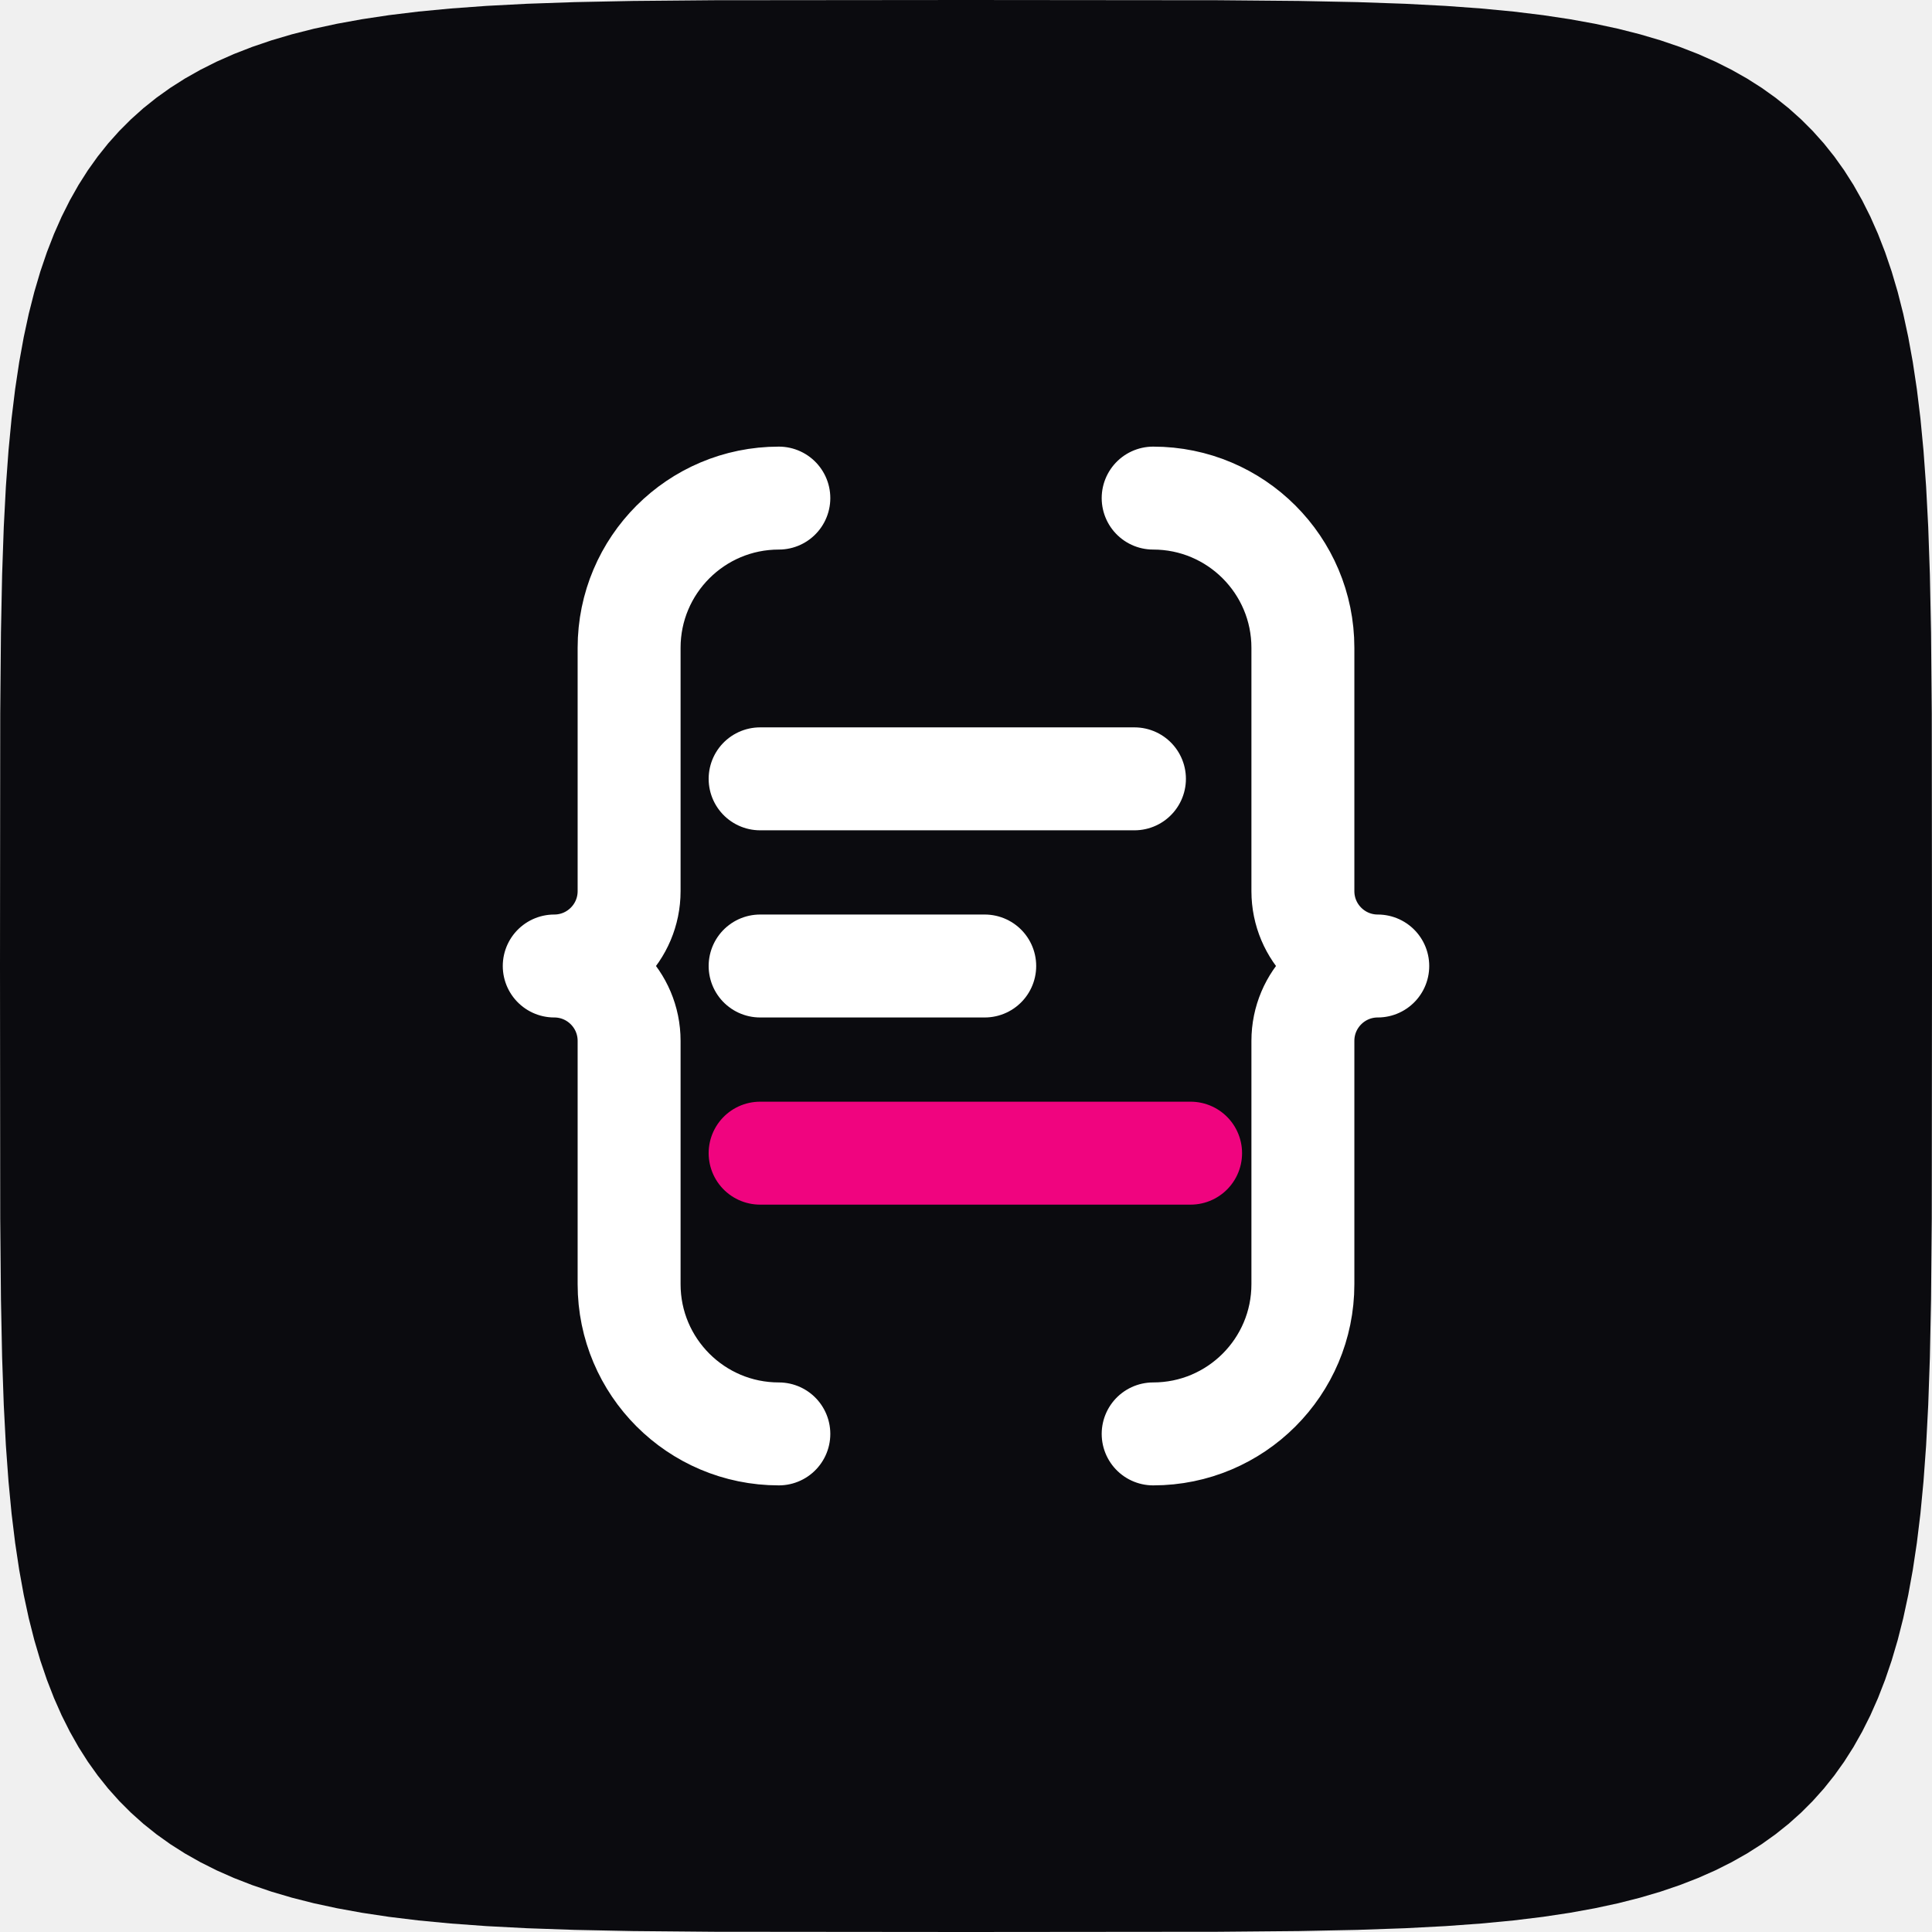
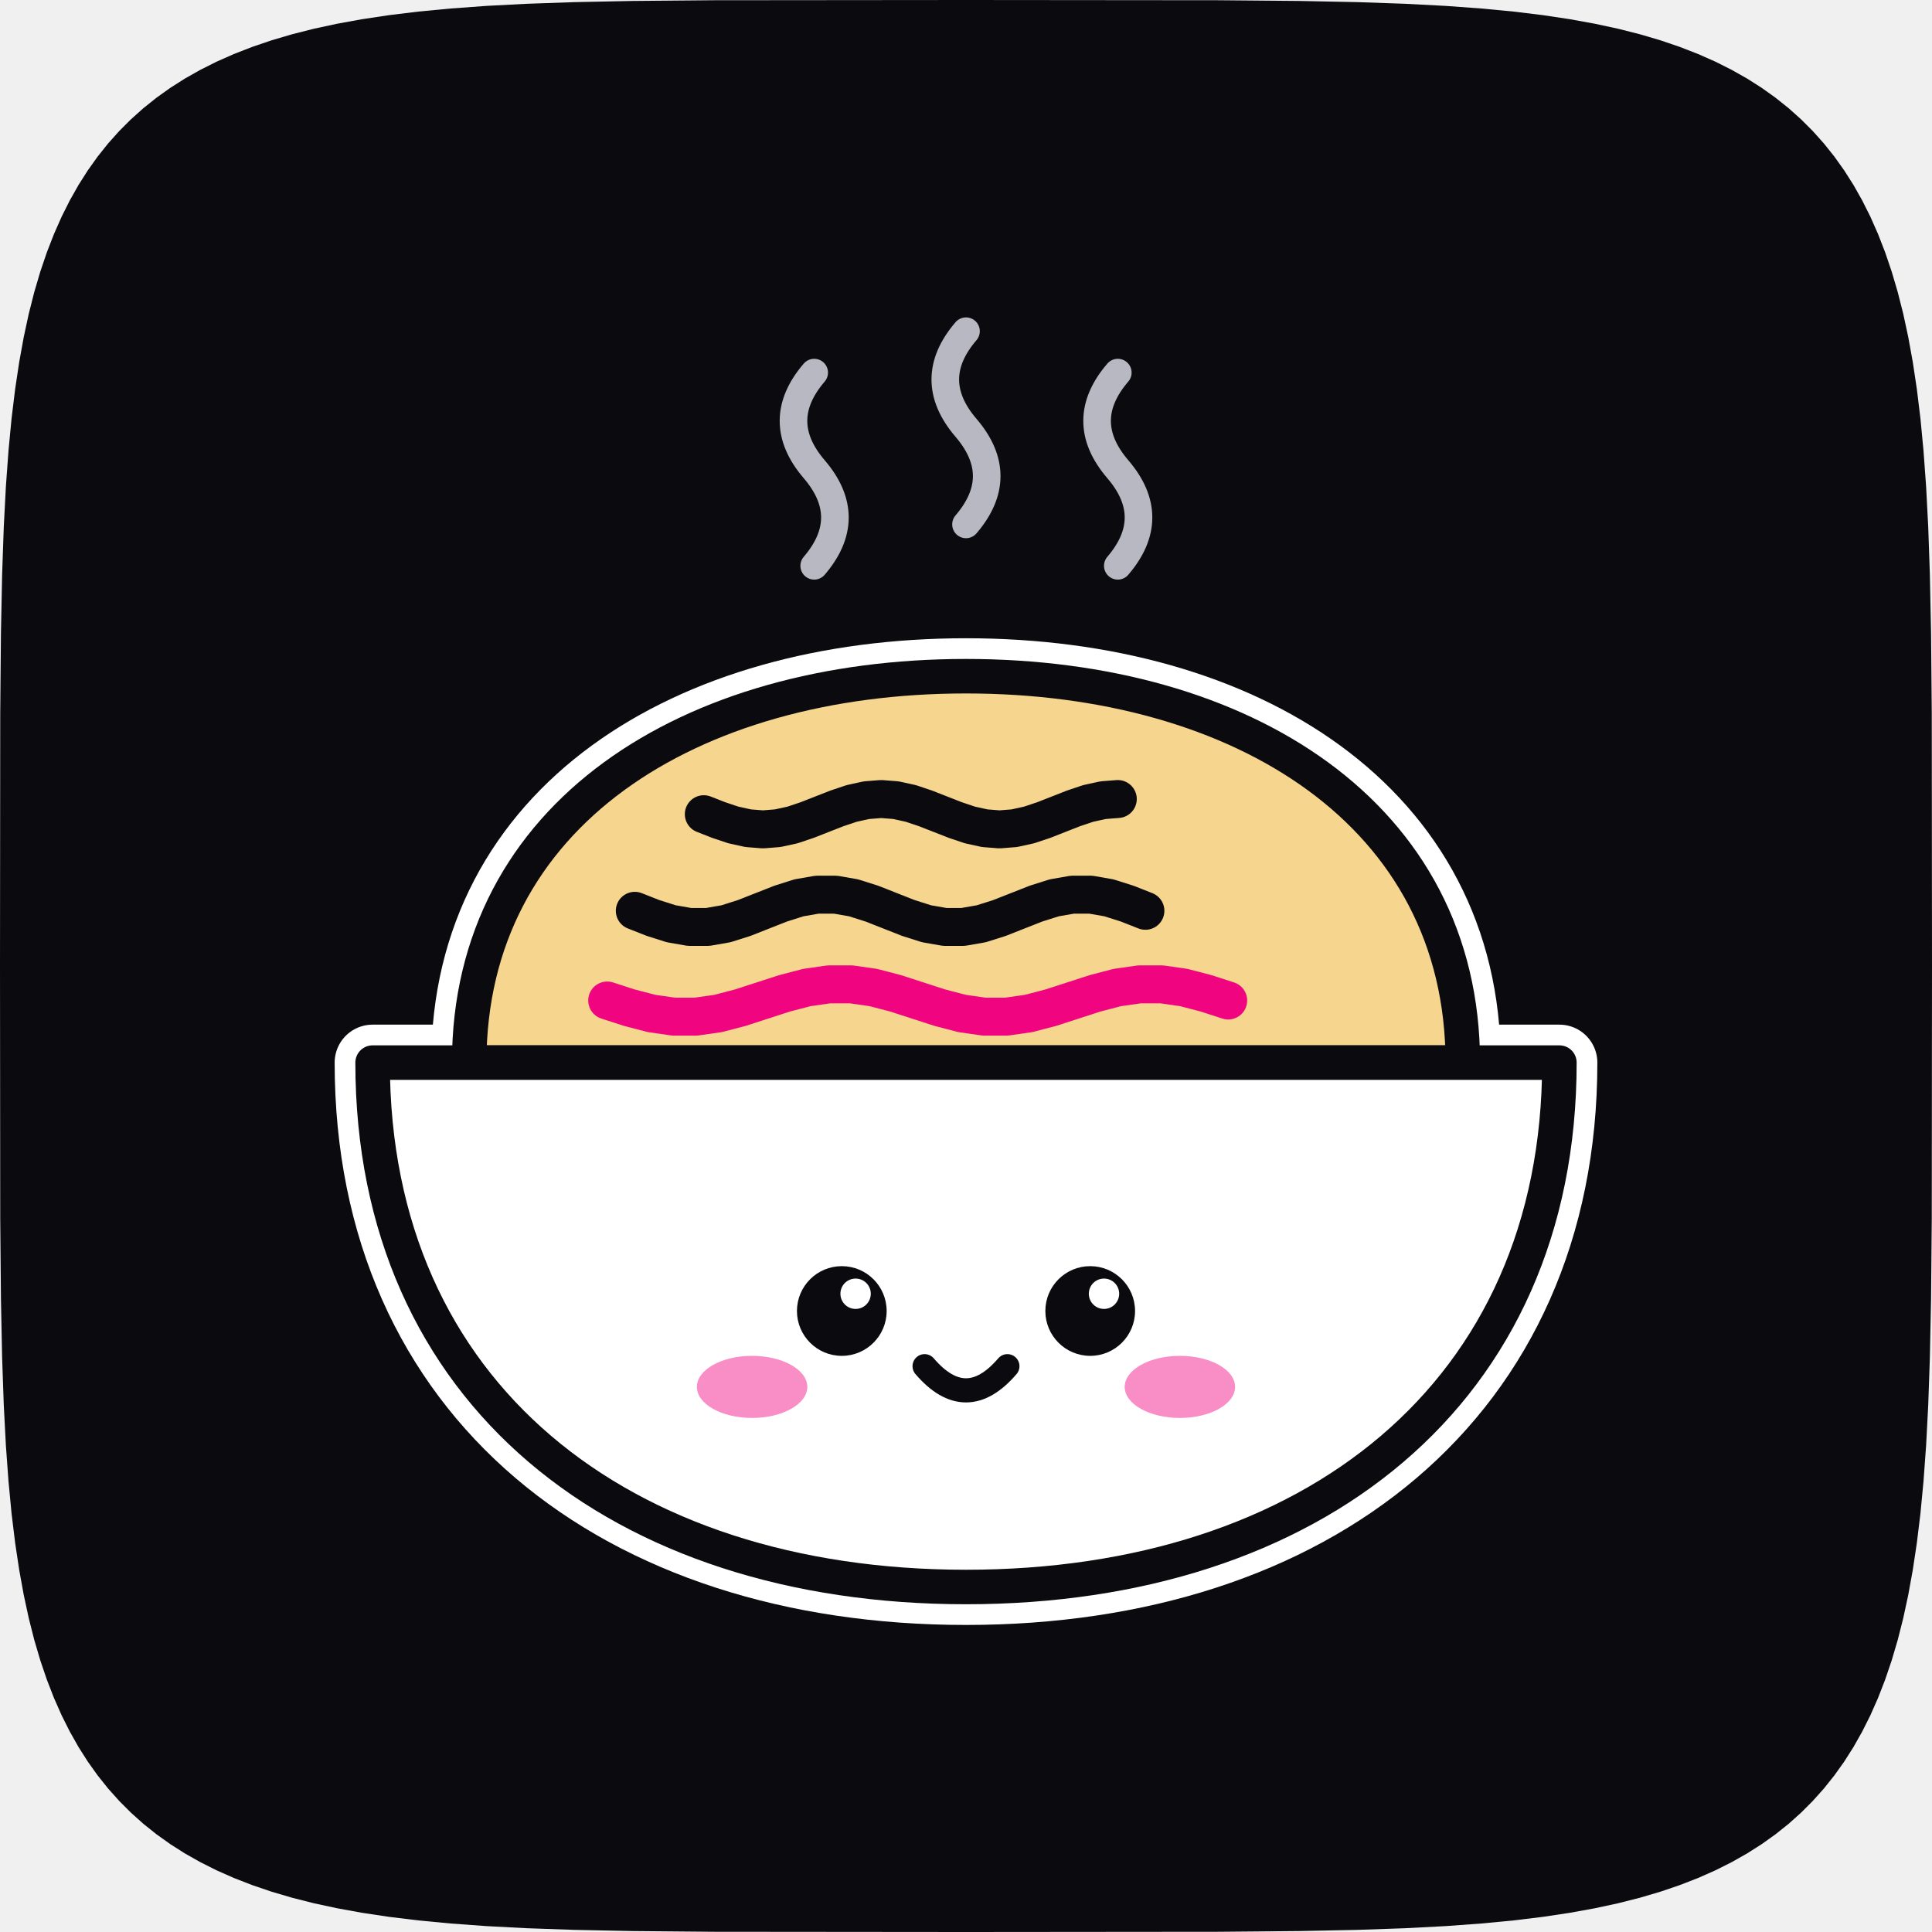
<svg xmlns="http://www.w3.org/2000/svg" viewBox="0 0 100 100" role="img" aria-label="ndb">
  <path d="M100.000 50.000L99.988 63.065L99.951 67.235L99.890 70.261L99.805 72.719L99.695 74.822L99.560 76.676L99.401 78.343L99.216 79.861L99.006 81.258L98.771 82.553L98.511 83.760L98.224 84.890L97.911 85.951L97.571 86.950L97.204 87.893L96.810 88.784L96.387 89.627L95.936 90.426L95.455 91.182L94.944 91.898L94.402 92.577L93.827 93.219L93.219 93.827L92.577 94.402L91.898 94.944L91.182 95.455L90.426 95.936L89.627 96.387L88.784 96.810L87.893 97.204L86.950 97.571L85.951 97.911L84.890 98.224L83.760 98.511L82.553 98.771L81.258 99.006L79.861 99.216L78.343 99.401L76.676 99.560L74.822 99.695L72.719 99.805L70.261 99.890L67.235 99.951L63.065 99.988L50.000 100.000L36.935 99.988L32.765 99.951L29.739 99.890L27.281 99.805L25.178 99.695L23.324 99.560L21.657 99.401L20.139 99.216L18.742 99.006L17.447 98.771L16.240 98.511L15.110 98.224L14.049 97.911L13.050 97.571L12.107 97.204L11.216 96.810L10.373 96.387L9.574 95.936L8.818 95.455L8.102 94.944L7.423 94.402L6.781 93.827L6.173 93.219L5.598 92.577L5.056 91.898L4.545 91.182L4.064 90.426L3.613 89.627L3.190 88.784L2.796 87.893L2.429 86.950L2.089 85.951L1.776 84.890L1.489 83.760L1.229 82.553L0.994 81.258L0.784 79.861L0.599 78.343L0.440 76.676L0.305 74.822L0.195 72.719L0.110 70.261L0.049 67.235L0.012 63.065L0.000 50.000L0.012 36.935L0.049 32.765L0.110 29.739L0.195 27.281L0.305 25.178L0.440 23.324L0.599 21.657L0.784 20.139L0.994 18.742L1.229 17.447L1.489 16.240L1.776 15.110L2.089 14.049L2.429 13.050L2.796 12.107L3.190 11.216L3.613 10.373L4.064 9.574L4.545 8.818L5.056 8.102L5.598 7.423L6.173 6.781L6.781 6.173L7.423 5.598L8.102 5.056L8.818 4.545L9.574 4.064L10.373 3.613L11.216 3.190L12.107 2.796L13.050 2.429L14.049 2.089L15.110 1.776L16.240 1.489L17.447 1.229L18.742 0.994L20.139 0.784L21.657 0.599L23.324 0.440L25.178 0.305L27.281 0.195L29.739 0.110L32.765 0.049L36.935 0.012L50.000 0.000L63.065 0.012L67.235 0.049L70.261 0.110L72.719 0.195L74.822 0.305L76.676 0.440L78.343 0.599L79.861 0.784L81.258 0.994L82.553 1.229L83.760 1.489L84.890 1.776L85.951 2.089L86.950 2.429L87.893 2.796L88.784 3.190L89.627 3.613L90.426 4.064L91.182 4.545L91.898 5.056L92.577 5.598L93.219 6.173L93.827 6.781L94.402 7.423L94.944 8.102L95.455 8.818L95.936 9.574L96.387 10.373L96.810 11.216L97.204 12.107L97.571 13.050L97.911 14.049L98.224 15.110L98.511 16.240L98.771 17.447L99.006 18.742L99.216 20.139L99.401 21.657L99.560 23.324L99.695 25.178L99.805 27.281L99.890 29.739L99.951 32.765L99.988 36.935Z" fill="#0B0B0F" />
-   <svg x="19" y="19" width="62" height="62" viewBox="0 0 64 64">
-     <path d="M22 7A8 8 0 0 0 14 15V28A4 4 0 0 1 10 32A4 4 0 0 1 14 36V49A8 8 0 0 0 22 57" fill="none" stroke="#FFFFFF" stroke-width="5.5" stroke-linecap="round" stroke-linejoin="round" />
-     <path d="M42 7A8 8 0 0 1 50 15V28A4 4 0 0 0 54 32A4 4 0 0 0 50 36V49A8 8 0 0 1 42 57" fill="none" stroke="#FFFFFF" stroke-width="5.5" stroke-linecap="round" stroke-linejoin="round" />
-     <path d="M21 22h20" fill="none" stroke="#FFFFFF" stroke-width="5.5" stroke-linecap="round" />
-     <path d="M21 32h12" fill="none" stroke="#FFFFFF" stroke-width="5.5" stroke-linecap="round" />
-     <path d="M21 42h23" fill="none" stroke="#F0047F" stroke-width="5.5" stroke-linecap="round" />
+   <svg x="15" y="15" width="70" height="70" viewBox="6.000 0.000 188.000 196.000">
+     <path d="M28 112C28 76 60 56 100 56C140 56 172 76 172 112Z" fill="#FFFFFF" stroke="#FFFFFF" stroke-width="11" stroke-linejoin="round" />
+     <path d="M14 112H186C186 160 150 188 100 188C50 188 14 160 14 112Z" fill="#FFFFFF" stroke="#FFFFFF" stroke-width="11" stroke-linejoin="round" />
+     <path d="M78 12q-6 7 0 14q6 7 0 14M100 6q-6 7 0 14q6 7 0 14M122 12q-6 7 0 14q6 7 0 14" fill="none" stroke="#B8B8C2" stroke-width="4" stroke-linecap="round" stroke-linejoin="round" />
+     <path d="M28 112C28 76 60 56 100 56C140 56 172 76 172 112Z" fill="#F6D58E" stroke="#0B0B0F" stroke-width="5" stroke-linejoin="round" stroke-linecap="round" />
+     <path d="M62.00 76.00L64.14 76.84L66.29 77.56L68.43 78.03L70.57 78.20L72.71 78.03L74.86 77.56L77.00 76.84L79.14 76.00L81.29 75.16L83.43 74.44L85.57 73.97L87.71 73.80L89.86 73.97L92.00 74.44L94.14 75.16L96.29 76.00L98.43 76.84L100.57 77.56L102.71 78.03L104.86 78.20L107.00 78.03L109.14 77.56L111.29 76.84L113.43 76.00L115.57 75.16L117.71 74.44L119.86 73.97L122.00 73.80" fill="none" stroke="#0B0B0F" stroke-width="5.5" stroke-linecap="round" stroke-linejoin="round" />
+     <path d="M52.00 90.00L54.64 91.04L57.29 91.88L59.93 92.34L62.57 92.34L65.21 91.88L67.86 91.04L70.50 90.00L73.14 88.96L75.79 88.12L78.43 87.66L81.07 87.66L83.71 88.12L86.36 88.96L89.00 90.00L91.64 91.04L94.29 91.88L96.93 92.34L99.57 92.34L102.21 91.88L104.86 91.04L107.50 90.00L110.14 88.96L112.79 88.12L115.43 87.66L118.07 87.66L120.71 88.12L123.36 88.96L126.00 90.00" fill="none" stroke="#0B0B0F" stroke-width="5.5" stroke-linecap="round" stroke-linejoin="round" />
+     <path d="M48.00 103.00L51.21 104.04L54.43 104.88L57.64 105.34L60.86 105.34L64.07 104.88L67.29 104.04L70.50 103.00L73.71 101.96L76.93 101.12L80.14 100.66L83.36 100.66L86.57 101.12L89.79 101.96L93.00 103.00L96.21 104.04L99.43 104.88L102.64 105.34L105.86 105.34L109.07 104.88L112.29 104.04L115.50 103.00L118.71 101.96L121.93 101.12L125.14 100.66L128.36 100.66L131.57 101.12L134.79 101.96L138.00 103.00" fill="none" stroke="#F0047F" stroke-width="5.5" stroke-linecap="round" stroke-linejoin="round" />
+     <path d="M14 112H186C186 160 150 188 100 188C50 188 14 160 14 112Z" fill="#FFFFFF" stroke="#0B0B0F" stroke-width="5" stroke-linejoin="round" stroke-linecap="round" />
+     <g transform="translate(100 148) scale(1)">
+       <circle cx="-18" cy="0" r="6.5" fill="#0B0B0F" />
+       <circle cx="18" cy="0" r="6.5" fill="#0B0B0F" />
+       <circle cx="-16" cy="-2.5" r="2.2" fill="#FFFFFF" />
+       <circle cx="20" cy="-2.5" r="2.2" fill="#FFFFFF" />
+       <ellipse cx="-31" cy="11" rx="8" ry="4.5" fill="#F0047F" opacity="0.45" />
+       <ellipse cx="31" cy="11" rx="8" ry="4.5" fill="#F0047F" opacity="0.45" />
+       <path d="M-6 8Q0 15 6 8" fill="none" stroke="#0B0B0F" stroke-width="3.5" stroke-linecap="round" />
+     </g>
  </svg>
</svg>
